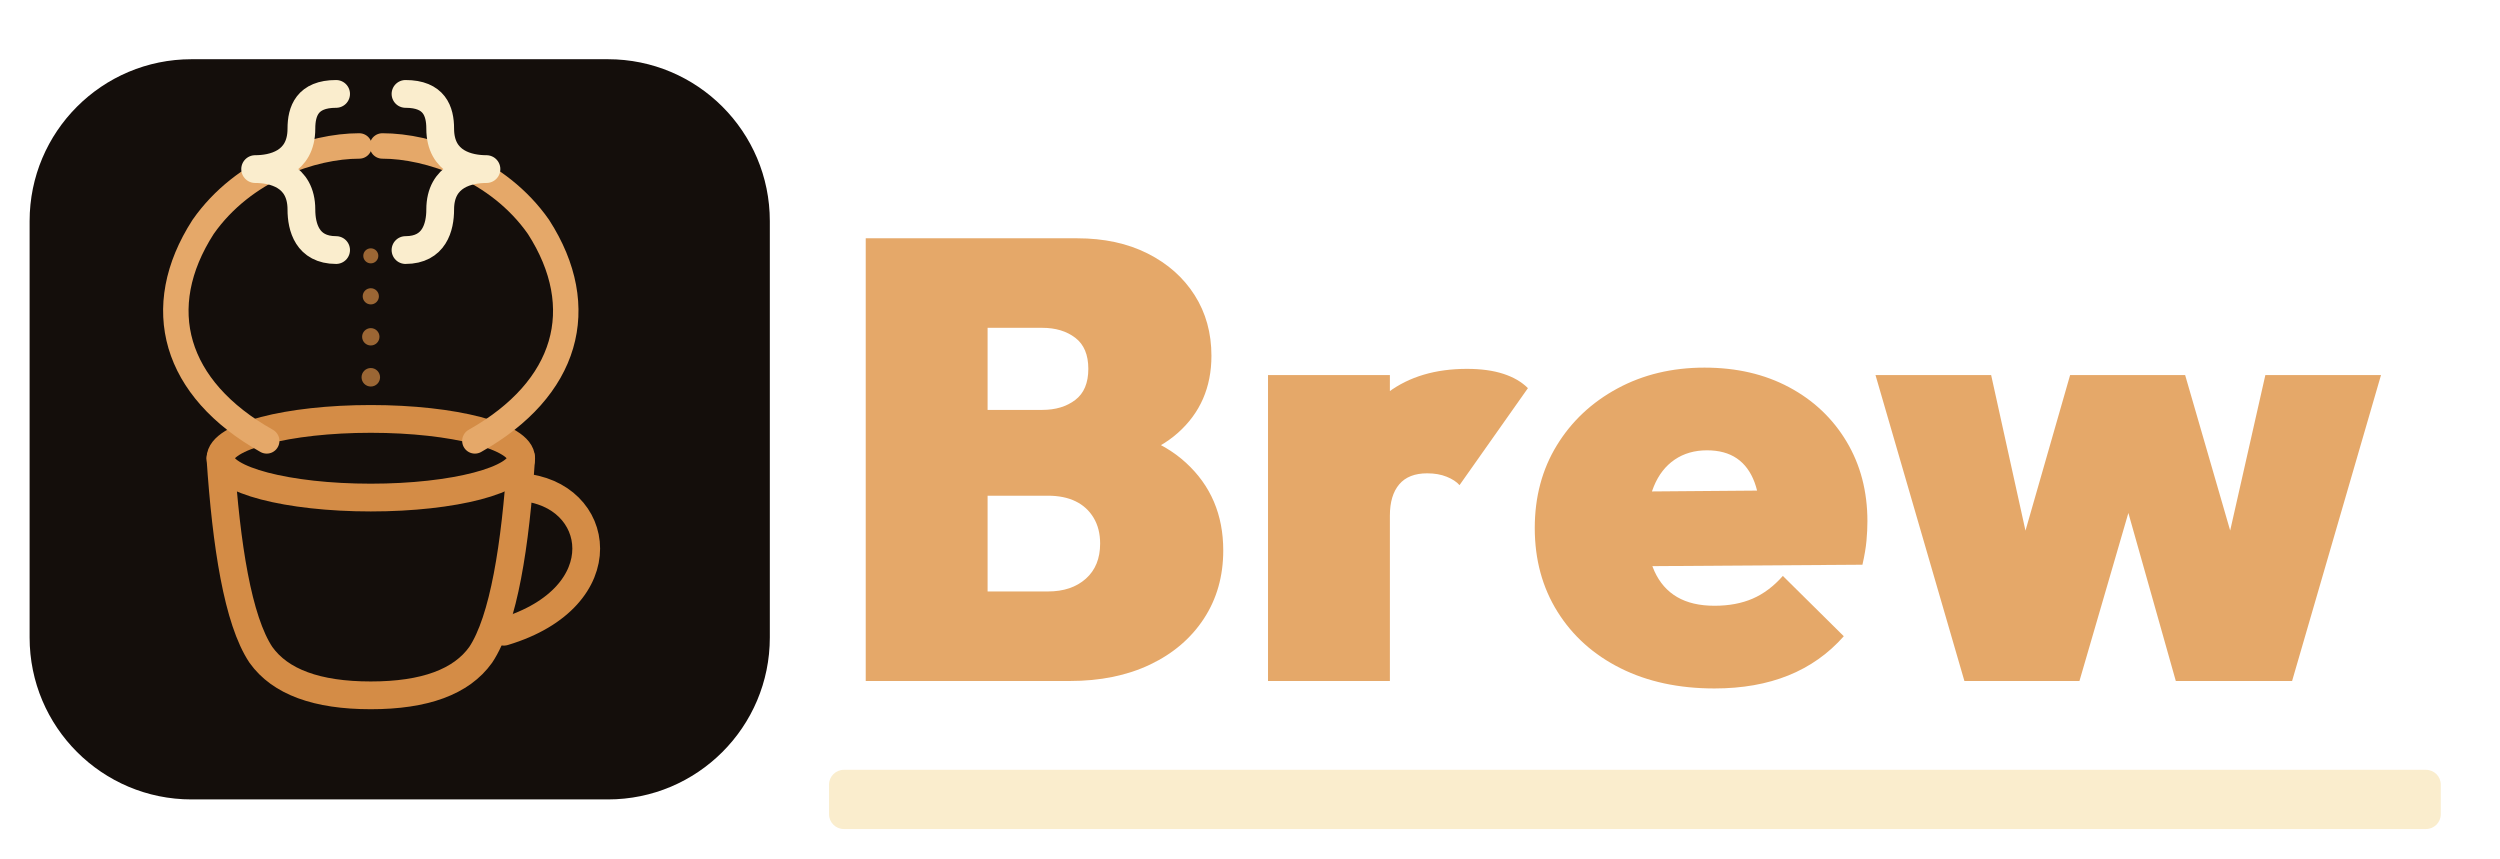
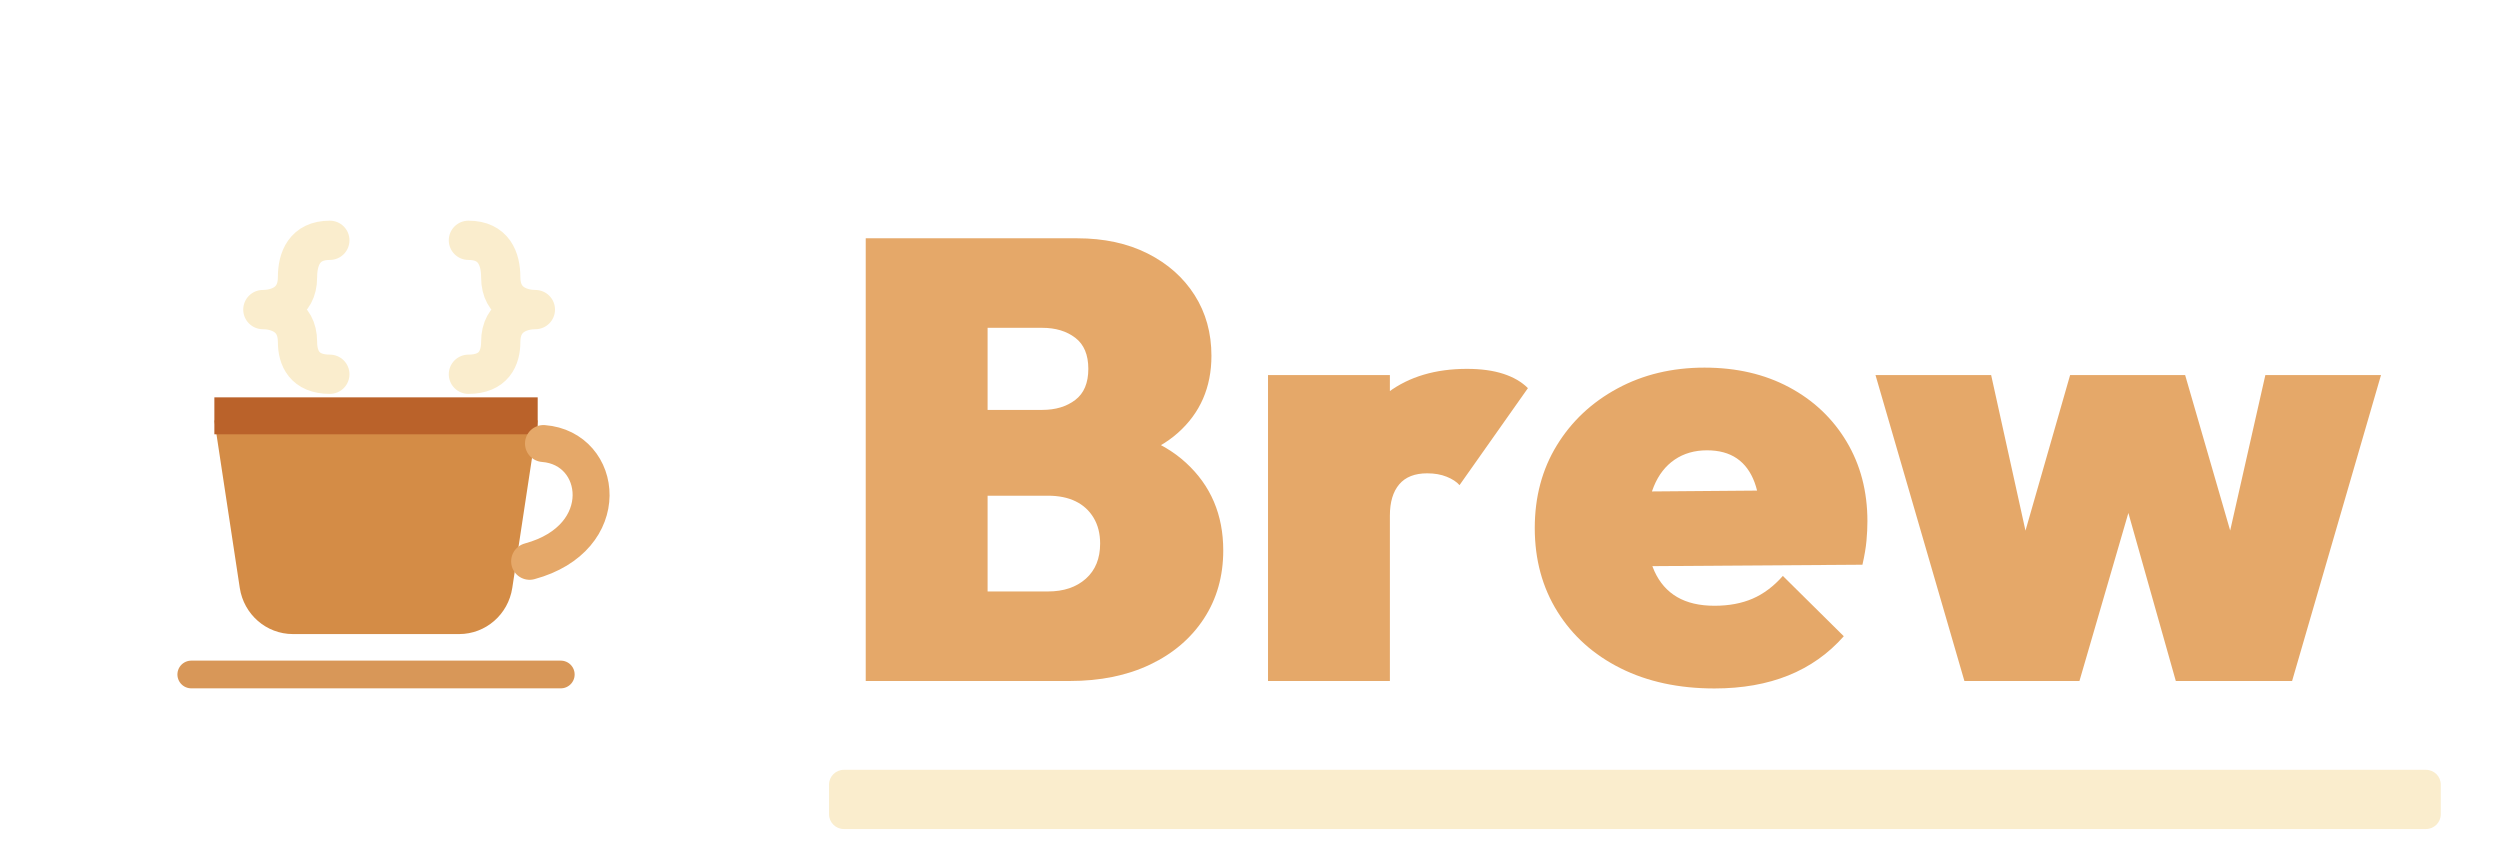
<svg xmlns="http://www.w3.org/2000/svg" viewBox="0 0 168.87 58" fill="none" role="img" aria-label="Brew">
-   <g transform="translate(2,4) scale(0.78125)">
-     <rect width="64" height="64" rx="14" fill="#140E0B" />
-     <g stroke="#D48C46" stroke-linecap="round" stroke-linejoin="round" fill="none">
-       <ellipse cx="29.5" cy="34.5" rx="13" ry="3.4" stroke-width="2.4" />
-       <path stroke-width="2.4" d="M16.5 34.5 C17 42 18 48.5 20 51.5 Q22.5 55 29.5 55 Q36.5 55 39 51.5 C41 48.5 42 42 42.5 34.5" />
-       <path stroke-width="2.4" d="M42.5 37 C49.5 37.5 51 46.5 41 49.5" />
-     </g>
-     <g stroke="#E5A869" stroke-width="2.2" stroke-linecap="round" fill="none">
-       <path d="M20.5 33 C12.5 28.5 10.5 21.5 15 14.5 C18.5 9.5 24.5 7.5 28.5 7.5" />
-       <path d="M38.5 33 C46.5 28.5 48.5 21.5 44 14.5 C40.5 9.5 34.5 7.5 30.5 7.5" />
-     </g>
-     <g fill="#D48C46" opacity="0.7">
-       <circle cx="29.5" cy="31" r="0.85" />
-       <circle cx="29.5" cy="27.5" r="0.8" />
-       <circle cx="29.5" cy="24" r="0.75" />
-       <circle cx="29.5" cy="20.5" r="0.7" />
-       <circle cx="29.5" cy="17" r="0.65" />
-     </g>
-     <g stroke="#FAEDCD" stroke-width="2.4" stroke-linecap="round" stroke-linejoin="round" fill="none">
-       <path d="M26.5 16.5 C24 16.5 23.5 14.5 23.5 13 C23.5 10 21 9.5 19.5 9.5 C21 9.5 23.5 9 23.5 6 C23.5 4.5 24 3 26.5 3" />
-       <path d="M32.5 16.5 C35 16.5 35.5 14.5 35.5 13 C35.5 10 38 9.5 39.5 9.5 C38 9.5 35.5 9 35.5 6 C35.5 4.5 35 3 32.5 3" />
-     </g>
+   <g transform="translate(2,5) scale(0.78)">
+     <path fill="#D48C46" d="M16 30h28l-2.2 14.5c-.35 2.3-2.3 4-4.6 4H22.8c-2.3 0-4.25-1.7-4.6-4L16 30z" />
+     <path fill="#BA622A" d="M16 28h28v3.2H16z" />
+     <path fill="none" stroke="#E5A869" stroke-width="3.2" stroke-linecap="round" d="M44.5 32c5.2.4 6.2 8.2-1.2 10.2" />
+     <path fill="none" stroke="#D48C46" stroke-width="2.4" stroke-linecap="round" opacity="0.9" d="M14 52h32" />
+     <path fill="none" stroke="#FAEDCD" stroke-width="3.4" stroke-linecap="round" stroke-linejoin="round" d="M26 26c-2.2 0-2.8-1.4-2.8-2.8 0-2.4-2-2.8-3-2.8 1 0 3-.4 3-2.8C23.2 16 23.8 14.4 26 14.4" />
+     <path fill="none" stroke="#FAEDCD" stroke-width="3.4" stroke-linecap="round" stroke-linejoin="round" d="M38 26c2.2 0 2.8-1.4 2.8-2.8 0-2.4 2-2.8 3-2.8-1 0-3-.4-3-2.8C40.8 16 40.2 14.4 38 14.4" />
  </g>
  <path fill="#E5A869" d="M65.282 46.0V39.952H70.784Q72.38 39.952 73.346 39.091Q74.312 38.23 74.312 36.718Q74.312 35.71 73.871 34.975Q73.43 34.24 72.653 33.862Q71.876 33.484 70.784 33.484H65.282V27.688H70.406Q71.75 27.688 72.632 27.016Q73.514 26.344 73.514 24.916Q73.514 23.488 72.632 22.816Q71.75 22.144 70.406 22.144H65.282V16.096H72.758Q75.488 16.096 77.525 17.125Q79.562 18.154 80.696 19.939Q81.83 21.724 81.83 24.034Q81.83 27.226 79.562 29.242Q77.294 31.258 72.926 31.552L72.842 28.654Q77.588 28.948 80.108 31.258Q82.628 33.568 82.628 37.18Q82.628 39.784 81.326 41.779Q80.024 43.774 77.693 44.887Q75.362 46.0 72.254 46.0ZM58.478 46.0V16.096H66.71V46.0Z" />
  <path fill="#E5A869" d="M85.652 46.0V25.336H93.884V46.0ZM93.884 34.828 90.062 31.426Q91.658 28.066 93.779 26.491Q95.899 24.916 99.092 24.916Q100.52 24.916 101.549 25.252Q102.578 25.588 103.208 26.218L98.588 32.77Q98.294 32.434 97.722 32.203Q97.151 31.972 96.404 31.972Q95.144 31.972 94.514 32.717Q93.884 33.463 93.884 34.828Z" />
  <path fill="#E5A869" d="M115.808 46.504Q112.196 46.504 109.466 45.139Q106.736 43.774 105.203 41.317Q103.67 38.86 103.67 35.668Q103.67 32.518 105.161 30.082Q106.652 27.646 109.256 26.239Q111.86 24.832 115.136 24.832Q118.37 24.832 120.848 26.155Q123.326 27.478 124.733 29.83Q126.14 32.182 126.14 35.206Q126.14 35.836 126.077 36.529Q126.014 37.222 125.804 38.146L107.156 38.272V33.232L122.738 33.106L118.916 35.332Q118.916 33.652 118.517 32.581Q118.118 31.51 117.32 30.964Q116.522 30.418 115.304 30.418Q114.044 30.418 113.12 31.048Q112.196 31.678 111.713 32.854Q111.23 34.03 111.23 35.71Q111.23 37.432 111.755 38.587Q112.28 39.742 113.288 40.33Q114.296 40.918 115.808 40.918Q117.278 40.918 118.391 40.435Q119.504 39.952 120.428 38.902L124.544 42.976Q122.99 44.74 120.806 45.622Q118.622 46.504 115.808 46.504Z" />
  <path fill="#E5A869" d="M132.692 46.0 126.686 25.336H134.498L137.816 40.372L135.506 40.414L139.832 25.336H147.602L151.97 40.414L149.618 40.372L153.02 25.336H160.832L154.826 46.0H146.972L142.94 31.72H144.62L140.462 46.0Z" />
  <rect x="56" y="52" width="108.87" height="4" rx="1" fill="#FAEDCD" />
</svg>
